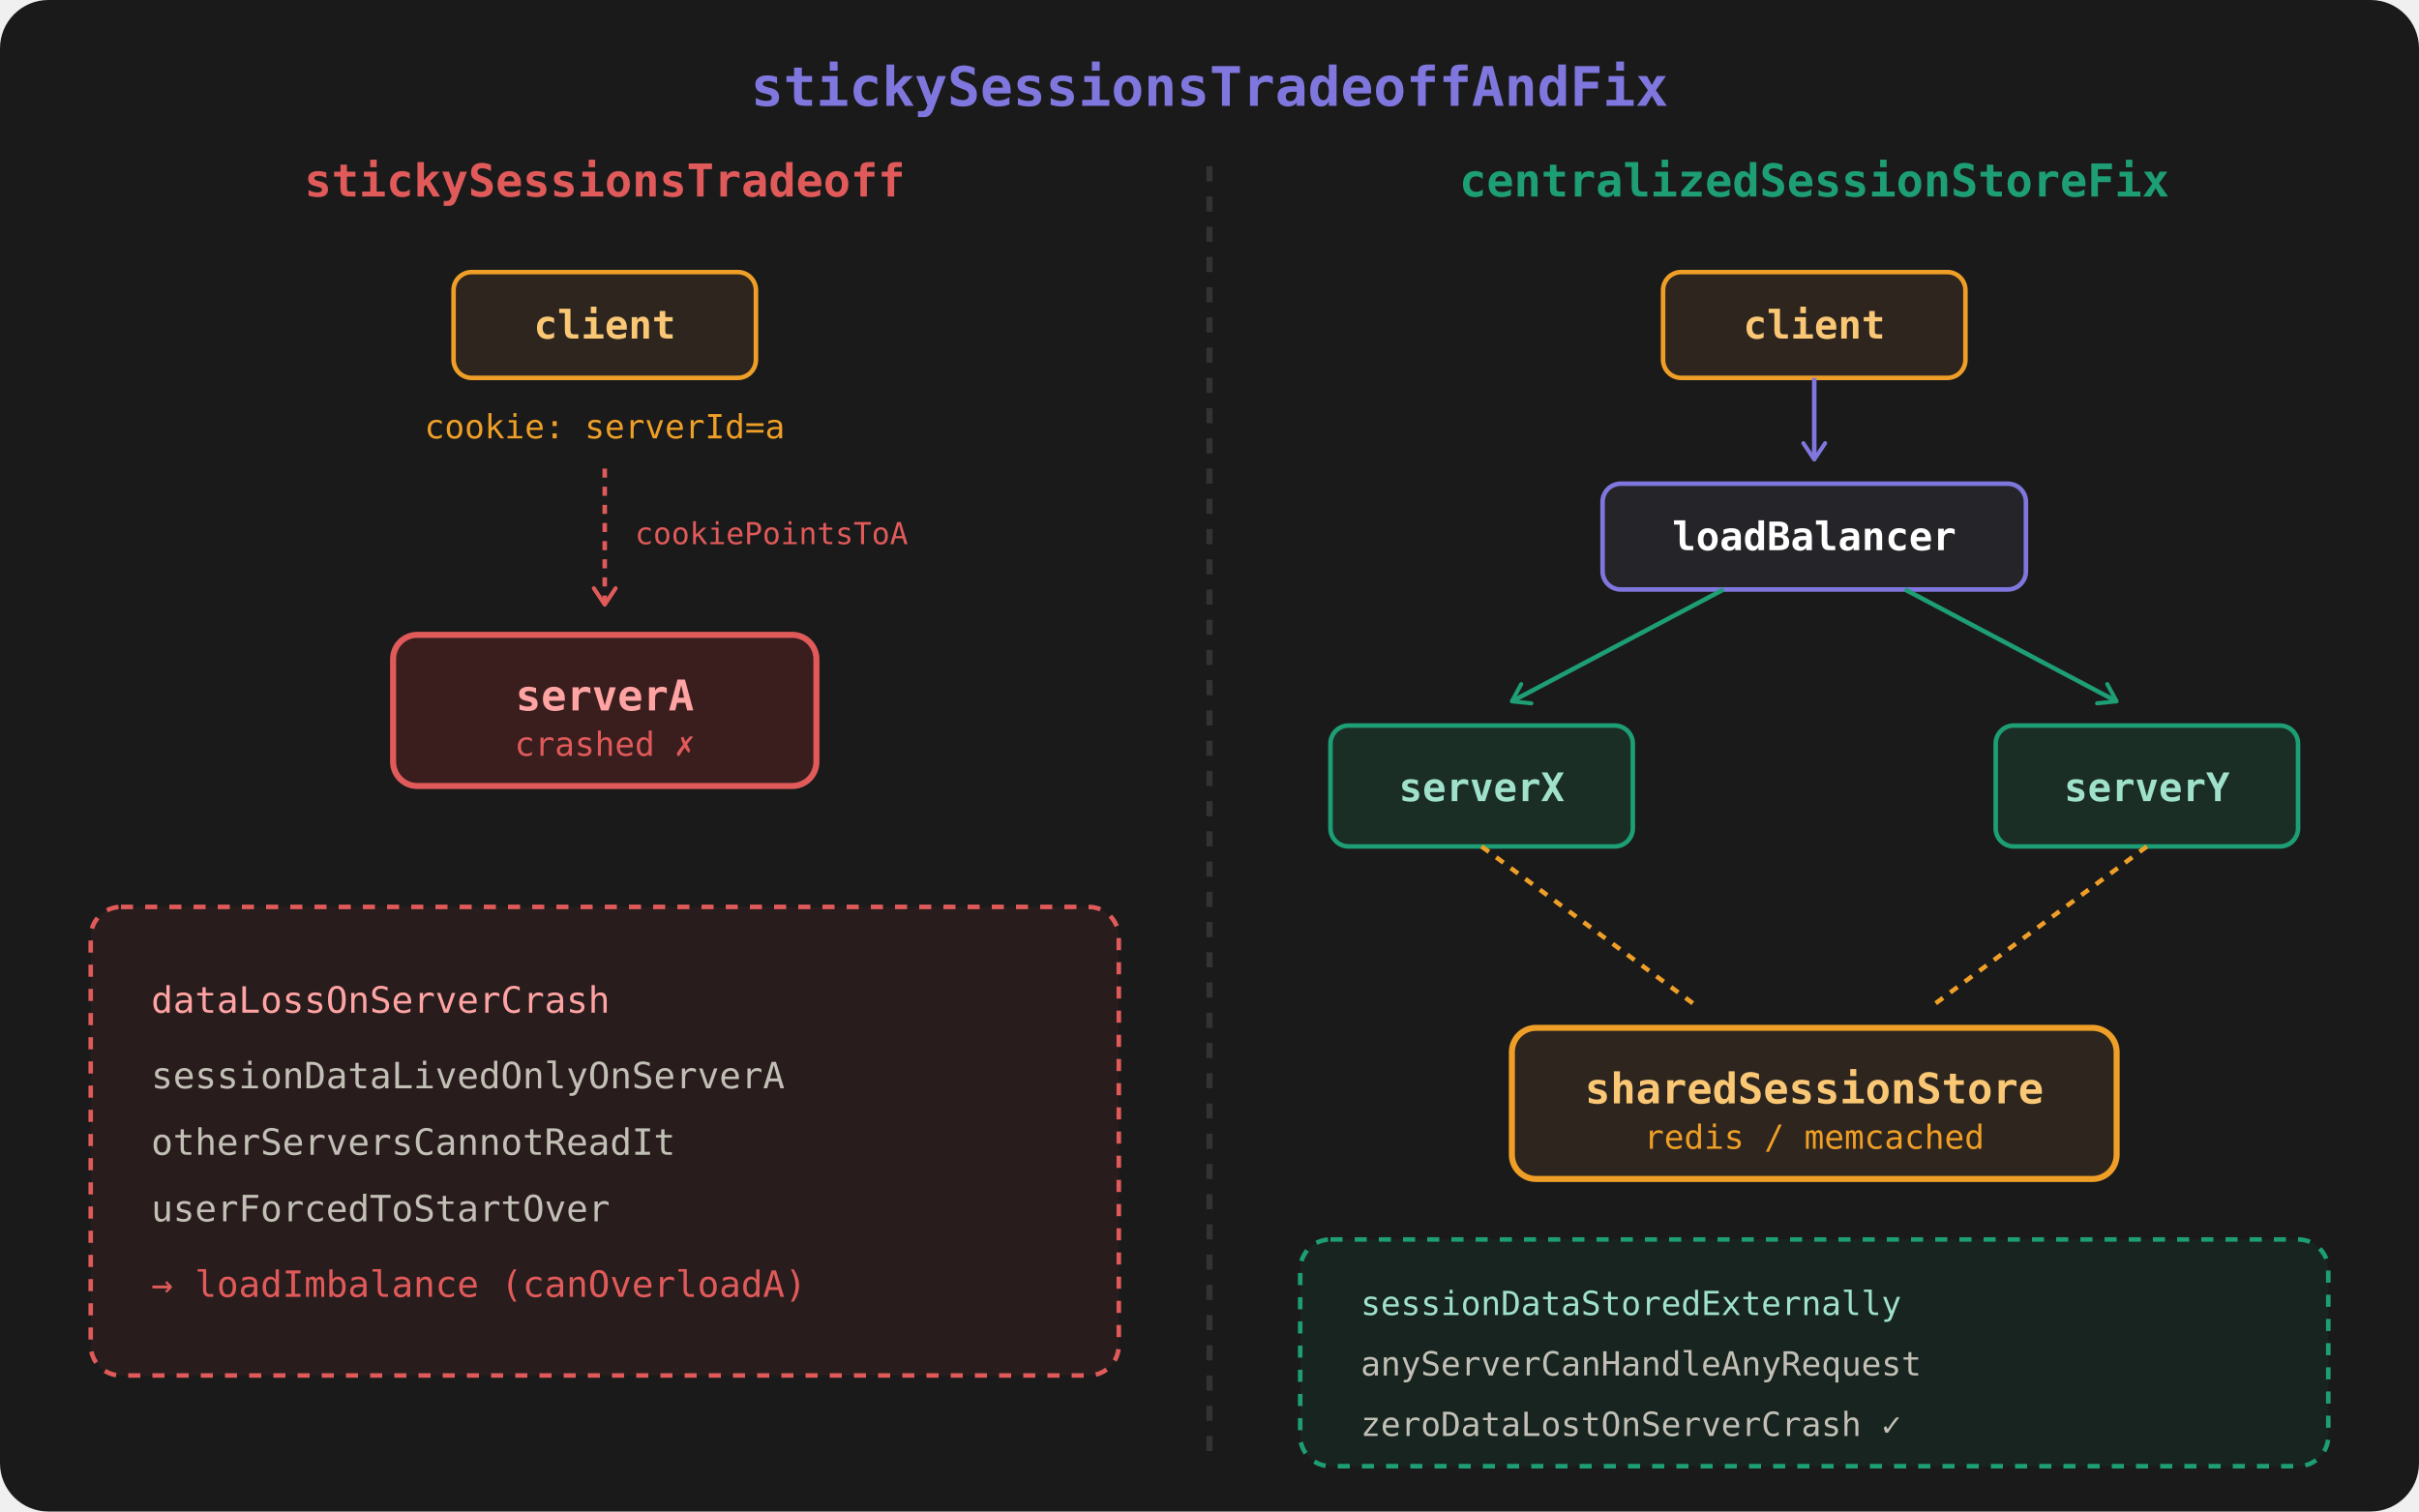
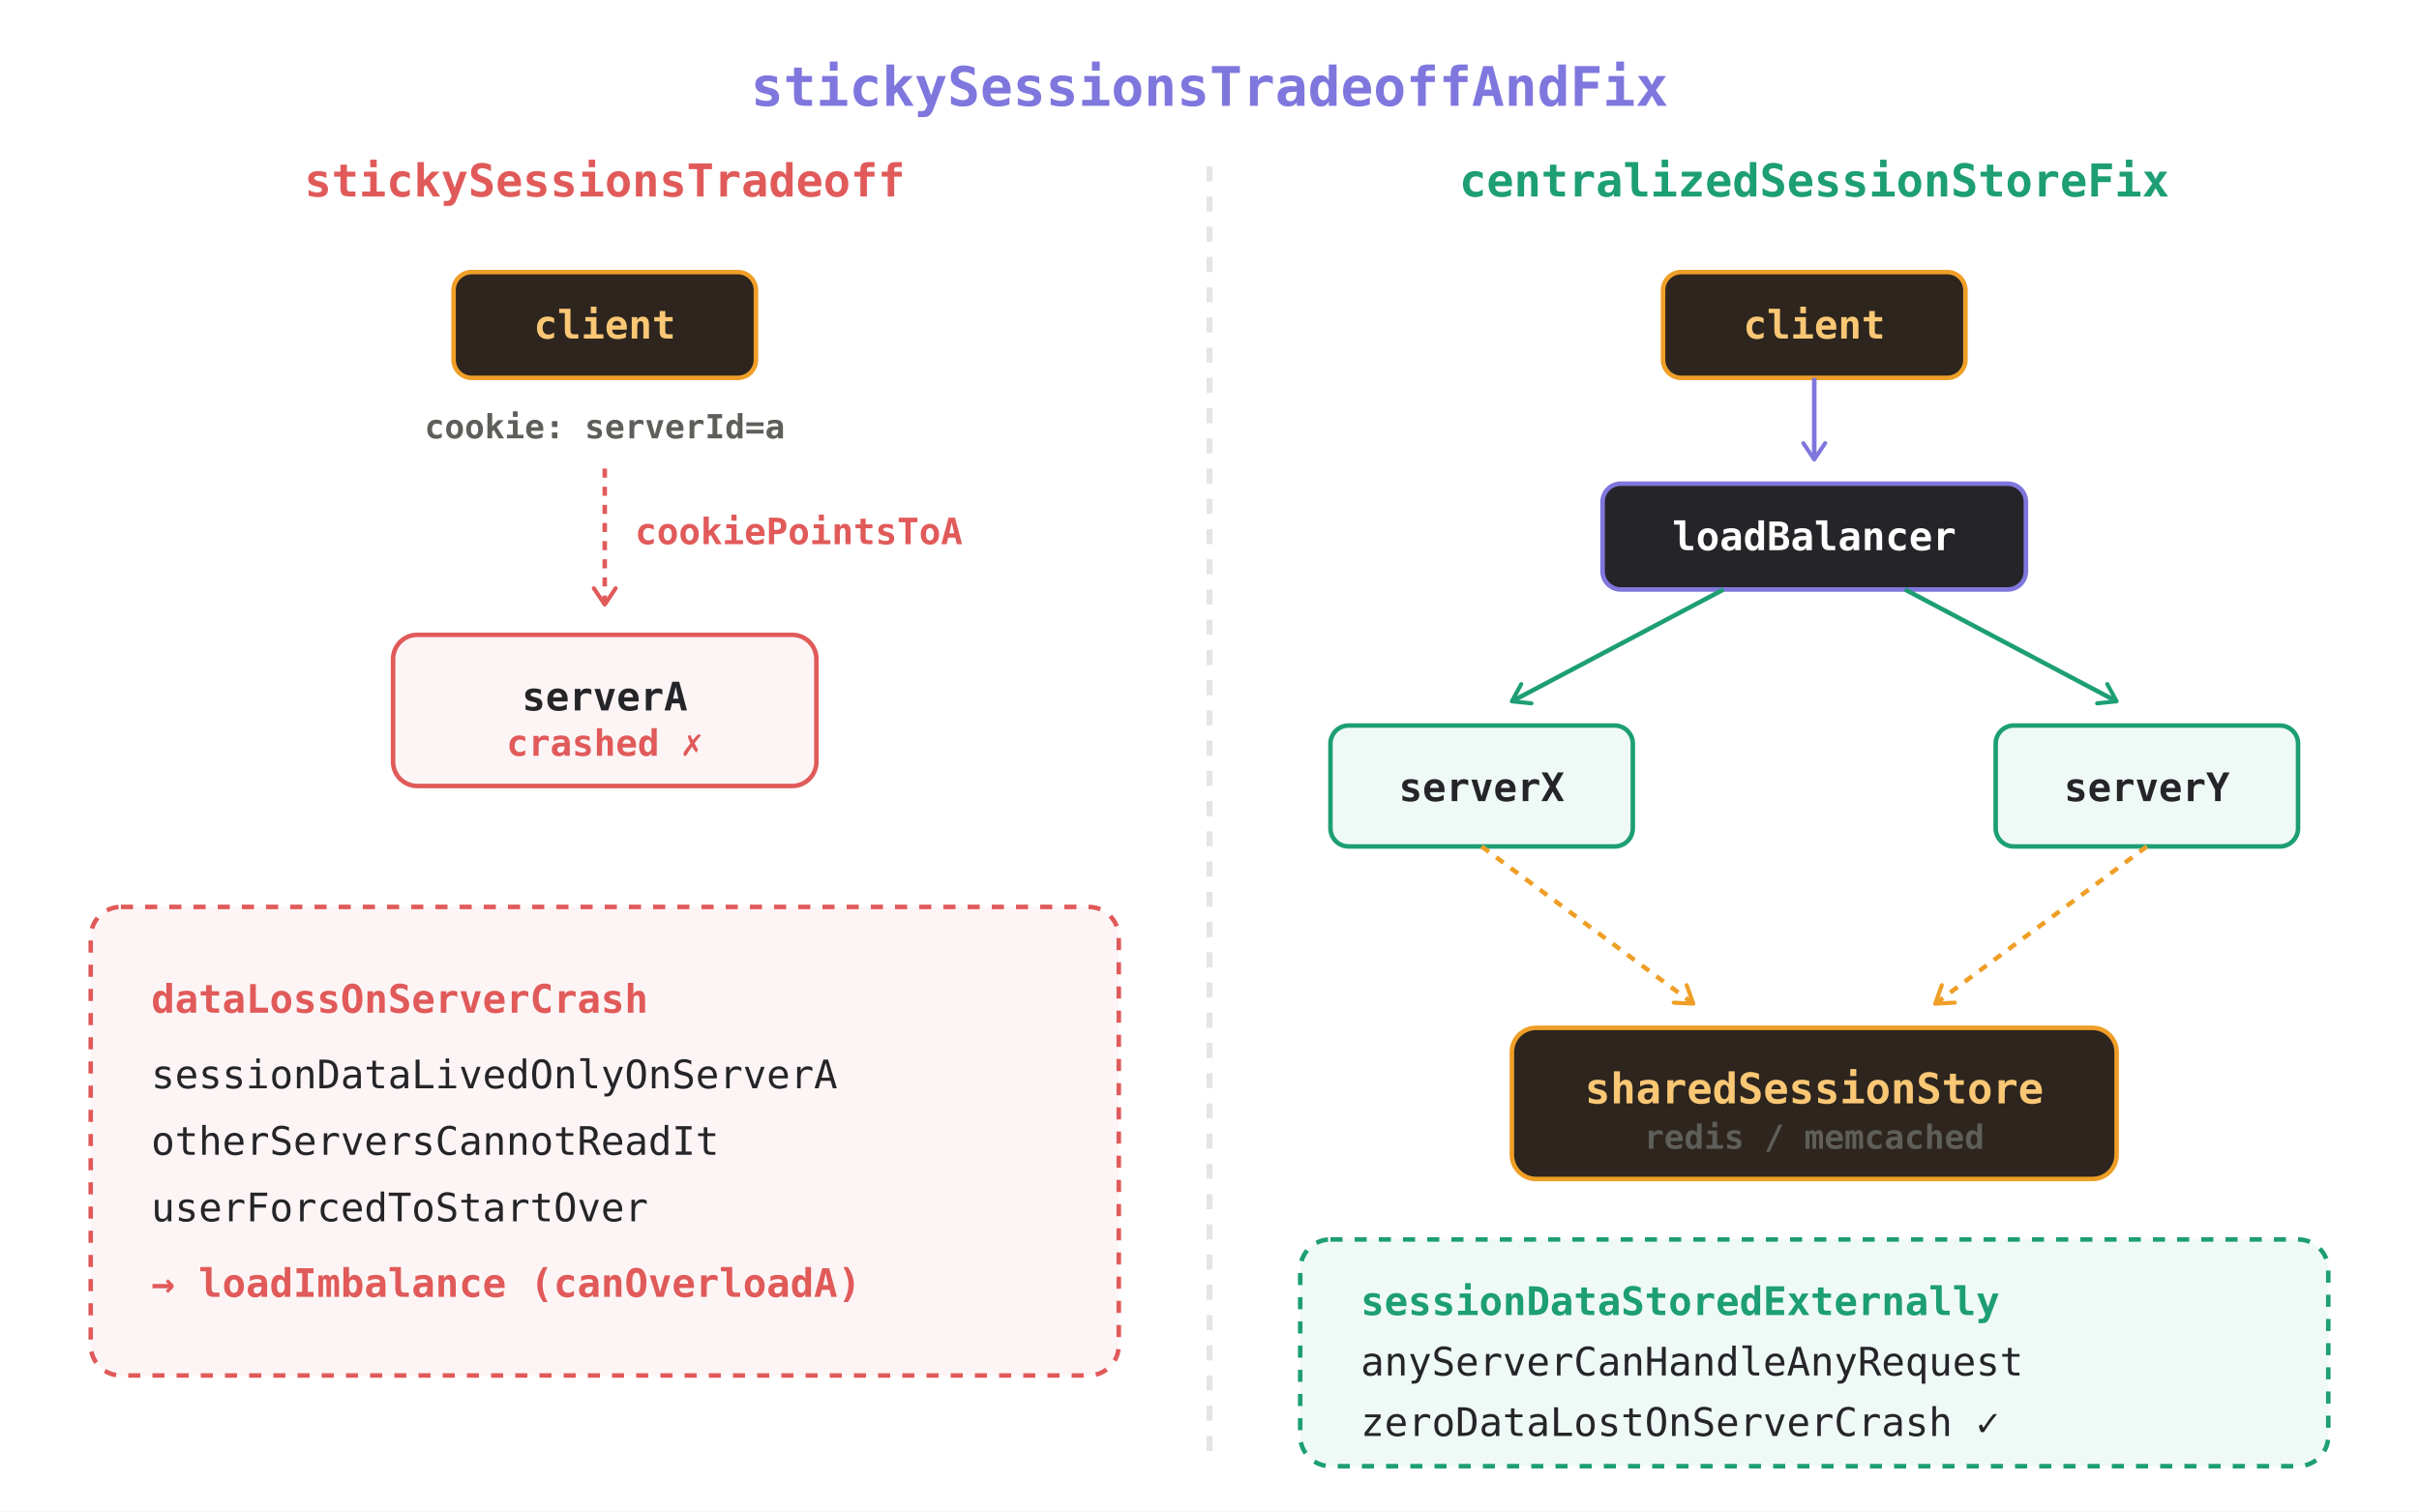
<svg xmlns="http://www.w3.org/2000/svg" width="800" height="500" viewBox="0 0 800 500">
-   <rect width="800" height="500" rx="16" fill="#1a1a1a" />
+   <style>
+     .bg-rect { fill: #ffffff; }
+     .text-main { font-family: monospace; font-size: 13px; fill: #252529; }
+     .text-main-bold { font-family: monospace; font-size: 13px; font-weight: bold; fill: #252529; }
+     .text-title-accent { font-family: monospace; font-size: 18px; font-weight: bold; fill: #7F77DD; }
+     .text-box-label { font-family: monospace; font-size: 13px; font-weight: bold; fill: #ffffff; }
+     .text-secondary { font-family: monospace; font-size: 11px; fill: #5f5e5a; }
+     .text-red-tag { font-family: monospace; font-size: 12px; font-weight: bold; fill: #E15A5A; }
+     .text-green-tag { font-family: monospace; font-size: 12px; font-weight: bold; fill: #1D9E75; }
+     
+     .box-client { fill: #2d251e; stroke: #EF9F27; stroke-width: 1.5; }
+     .box-lb { fill: #252529; stroke: #7F77DD; stroke-width: 1.5; }
+     .box-server-green { fill: #effaf6; stroke: #1D9E75; stroke-width: 1.5; }
+     .box-server-red { fill: #fdf5f5; stroke: #E15A5A; stroke-width: 1.5; }
+     .box-explanation-red { fill: #fdf5f5; stroke: #E15A5A; stroke-width: 1.5; stroke-dasharray: 4 4; }
+     .box-explanation-green { fill: #effaf6; stroke: #1D9E75; stroke-width: 1.5; stroke-dasharray: 4 4; }
+     
+     .line-flow { stroke: #7F77DD; stroke-width: 1.5; fill: none; }
+     .line-flow-green { stroke: #1D9E75; stroke-width: 1.5; fill: none; }
+     .line-flow-red { stroke: #E15A5A; stroke-width: 1.5; fill: none; }
+     .line-flow-amber { stroke: #EF9F27; stroke-width: 1.5; stroke-dasharray: 3 3; fill: none; }
+     .line-divider { stroke: #e5e5e7; stroke-width: 2; stroke-dasharray: 5 5; }
+ 
+     @media (prefers-color-scheme: dark) {
+       .bg-rect { fill: #1a1a1a; }
+       .text-main { fill: #c2c0b6; }
+       .text-main-bold { fill: #c2c0b6; }
+       .text-secondary { fill: #888780; }
+       .box-server-green { fill: #1b2e26; }
+       .box-server-red { fill: #3a1e1e; }
+       .box-explanation-red { fill: #291c1c; }
+       .box-explanation-green { fill: #18241f; }
+       .line-divider { stroke: #333333; }
+     }
+   </style>
+   <rect width="800" height="500" class="bg-rect" />
  <defs>
    <marker id="arrow-purple" viewBox="0 0 10 10" refX="8" refY="5" markerWidth="6" markerHeight="6" orient="auto-start-reverse">
      <path d="M2 1L8 5L2 9" fill="none" stroke="#7F77DD" stroke-width="1.5" stroke-linecap="round" stroke-linejoin="round" />
    </marker>
    <marker id="arrow-green" viewBox="0 0 10 10" refX="8" refY="5" markerWidth="6" markerHeight="6" orient="auto-start-reverse">
      <path d="M2 1L8 5L2 9" fill="none" stroke="#1D9E75" stroke-width="1.5" stroke-linecap="round" stroke-linejoin="round" />
    </marker>
    <marker id="arrow-red" viewBox="0 0 10 10" refX="8" refY="5" markerWidth="6" markerHeight="6" orient="auto-start-reverse">
      <path d="M2 1L8 5L2 9" fill="none" stroke="#E15A5A" stroke-width="1.5" stroke-linecap="round" stroke-linejoin="round" />
    </marker>
+     <marker id="arrow-amber" viewBox="0 0 10 10" refX="8" refY="5" markerWidth="6" markerHeight="6" orient="auto-start-reverse">
+       <path d="M2 1L8 5L2 9" fill="none" stroke="#EF9F27" stroke-width="1.5" stroke-linecap="round" stroke-linejoin="round" />
+     </marker>
  </defs>
-   <text x="400" y="35" text-anchor="middle" font-family="monospace" font-size="18" font-weight="bold" fill="#7F77DD">stickySessionsTradeoffAndFix</text>
-   <line x1="400" y1="55" x2="400" y2="480" stroke="#333333" stroke-width="2" stroke-dasharray="5 5" />
+   <text x="400" y="35" text-anchor="middle" class="text-title-accent">stickySessionsTradeoffAndFix</text>
+   <line x1="400" y1="55" x2="400" y2="480" class="line-divider" />
  <text x="200" y="65" text-anchor="middle" font-family="monospace" font-size="15" font-weight="bold" fill="#E15A5A">stickySessionsTradeoff</text>
-   <rect x="150" y="90" width="100" height="35" rx="6" fill="#2d251e" stroke="#EF9F27" stroke-width="1.5" />
+   <rect x="150" y="90" width="100" height="35" rx="6" class="box-client" />
  <text x="200" y="112" text-anchor="middle" font-family="monospace" font-size="13" font-weight="bold" fill="#FAC775">client</text>
-   <text x="200" y="145" text-anchor="middle" font-family="monospace" font-size="11" fill="#EF9F27">cookie: serverId=a</text>
-   <rect x="130" y="210" width="140" height="50" rx="8" fill="#3a1e1e" stroke="#E15A5A" stroke-width="2" />
-   <text x="200" y="235" text-anchor="middle" font-family="monospace" font-size="14" font-weight="bold" fill="#FFA3A3">serverA</text>
-   <text x="200" y="250" text-anchor="middle" font-family="monospace" font-size="11" fill="#E15A5A">crashed ✗</text>
-   <path d="M200 155 L200 200" fill="none" stroke="#E15A5A" stroke-width="1.5" stroke-dasharray="3 3" marker-end="url(#arrow-red)" />
-   <text x="210" y="180" font-family="monospace" font-size="10" fill="#E15A5A">cookiePointsToA</text>
-   <rect x="30" y="300" width="340" height="155" rx="10" fill="#291c1c" stroke="#E15A5A" stroke-width="1.5" stroke-dasharray="4 4" />
-   <text x="50" y="335" font-family="monospace" font-size="12" fill="#c2c0b6">
-     <tspan x="50" dy="0" fill="#FFA3A3">dataLossOnServerCrash</tspan>
+   <text x="200" y="145" text-anchor="middle" class="text-secondary" font-weight="bold" fill="#EF9F27">cookie: serverId=a</text>
+   <rect x="130" y="210" width="140" height="50" rx="8" class="box-server-red" />
+   <text x="200" y="235" text-anchor="middle" class="text-main" font-weight="bold">serverA</text>
+   <text x="200" y="250" text-anchor="middle" class="text-red-tag">crashed ✗</text>
+   <path d="M200 155 L200 200" fill="none" class="line-flow-red" stroke-dasharray="3 3" marker-end="url(#arrow-red)" />
+   <text x="210" y="180" class="text-red-tag" font-size="10">cookiePointsToA</text>
+   <rect x="30" y="300" width="340" height="155" rx="10" class="box-explanation-red" />
+   <text x="50" y="335" class="text-main">
+     <tspan x="50" dy="0" fill="#E15A5A" font-weight="bold">dataLossOnServerCrash</tspan>
    <tspan x="50" dy="25">sessionDataLivedOnlyOnServerA</tspan>
    <tspan x="50" dy="22">otherServersCannotReadIt</tspan>
    <tspan x="50" dy="22">userForcedToStartOver</tspan>
-     <tspan x="50" dy="25" fill="#E15A5A">→ loadImbalance (canOverloadA)</tspan>
+     <tspan x="50" dy="25" fill="#E15A5A" font-weight="bold">→ loadImbalance (canOverloadA)</tspan>
  </text>
  <text x="600" y="65" text-anchor="middle" font-family="monospace" font-size="15" font-weight="bold" fill="#1D9E75">centralizedSessionStoreFix</text>
-   <rect x="550" y="90" width="100" height="35" rx="6" fill="#2d251e" stroke="#EF9F27" stroke-width="1.5" />
+   <rect x="550" y="90" width="100" height="35" rx="6" class="box-client" />
  <text x="600" y="112" text-anchor="middle" font-family="monospace" font-size="13" font-weight="bold" fill="#FAC775">client</text>
-   <rect x="530" y="160" width="140" height="35" rx="6" fill="#252529" stroke="#7F77DD" stroke-width="1.5" />
-   <text x="600" y="182" text-anchor="middle" font-family="monospace" font-size="13" font-weight="bold" fill="#ffffff">loadBalancer</text>
-   <rect x="440" y="240" width="100" height="40" rx="6" fill="#1b2e26" stroke="#1D9E75" stroke-width="1.5" />
-   <text x="490" y="265" text-anchor="middle" font-family="monospace" font-size="13" font-weight="bold" fill="#9FE1CB">serverX</text>
-   <rect x="660" y="240" width="100" height="40" rx="6" fill="#1b2e26" stroke="#1D9E75" stroke-width="1.5" />
-   <text x="710" y="265" text-anchor="middle" font-family="monospace" font-size="13" font-weight="bold" fill="#9FE1CB">serverY</text>
-   <rect x="500" y="340" width="200" height="50" rx="8" fill="#2d251e" stroke="#EF9F27" stroke-width="2" />
+   <rect x="530" y="160" width="140" height="35" rx="6" class="box-lb" />
+   <text x="600" y="182" text-anchor="middle" class="text-box-label">loadBalancer</text>
+   <rect x="440" y="240" width="100" height="40" rx="6" class="box-server-green" />
+   <text x="490" y="265" text-anchor="middle" class="text-main" font-weight="bold">serverX</text>
+   <rect x="660" y="240" width="100" height="40" rx="6" class="box-server-green" />
+   <text x="710" y="265" text-anchor="middle" class="text-main" font-weight="bold">serverY</text>
+   <rect x="500" y="340" width="200" height="50" rx="8" class="box-client" stroke-width="2" />
  <text x="600" y="365" text-anchor="middle" font-family="monospace" font-size="14" font-weight="bold" fill="#FAC775">sharedSessionStore</text>
-   <text x="600" y="380" text-anchor="middle" font-family="monospace" font-size="11" fill="#EF9F27">redis / memcached</text>
-   <path d="M600 125 L600 152" fill="none" stroke="#7F77DD" stroke-width="1.5" marker-end="url(#arrow-purple)" />
-   <path d="M570 195 L500 232" fill="none" stroke="#1D9E75" stroke-width="1.5" marker-end="url(#arrow-green)" />
-   <path d="M630 195 L700 232" fill="none" stroke="#1D9E75" stroke-width="1.5" marker-end="url(#arrow-green)" />
-   <path d="M490 280 L560 332" fill="none" stroke="#EF9F27" stroke-width="1.5" stroke-dasharray="3 3" marker-end="url(#arrow-amber)" />
-   <path d="M710 280 L640 332" fill="none" stroke="#EF9F27" stroke-width="1.5" stroke-dasharray="3 3" marker-end="url(#arrow-amber)" />
-   <rect x="430" y="410" width="340" height="75" rx="10" fill="#18241f" stroke="#1D9E75" stroke-width="1.5" stroke-dasharray="4 4" />
-   <text x="450" y="435" font-family="monospace" font-size="11" fill="#c2c0b6">
-     <tspan x="450" dy="0" fill="#9FE1CB">sessionDataStoredExternally</tspan>
+   <text x="600" y="380" text-anchor="middle" class="text-secondary" font-weight="bold" fill="#EF9F27">redis / memcached</text>
+   <path d="M600 125 L600 152" fill="none" class="line-flow" marker-end="url(#arrow-purple)" />
+   <path d="M570 195 L500 232" fill="none" class="line-flow-green" marker-end="url(#arrow-green)" />
+   <path d="M630 195 L700 232" fill="none" class="line-flow-green" marker-end="url(#arrow-green)" />
+   <path d="M490 280 L560 332" fill="none" class="line-flow-amber" marker-end="url(#arrow-amber)" />
+   <path d="M710 280 L640 332" fill="none" class="line-flow-amber" marker-end="url(#arrow-amber)" />
+   <rect x="430" y="410" width="340" height="75" rx="10" class="box-explanation-green" />
+   <text x="450" y="435" class="text-main">
+     <tspan x="450" dy="0" fill="#1D9E75" font-weight="bold">sessionDataStoredExternally</tspan>
    <tspan x="450" dy="20">anyServerCanHandleAnyRequest</tspan>
    <tspan x="450" dy="20">zeroDataLostOnServerCrash ✓</tspan>
  </text>
</svg>
